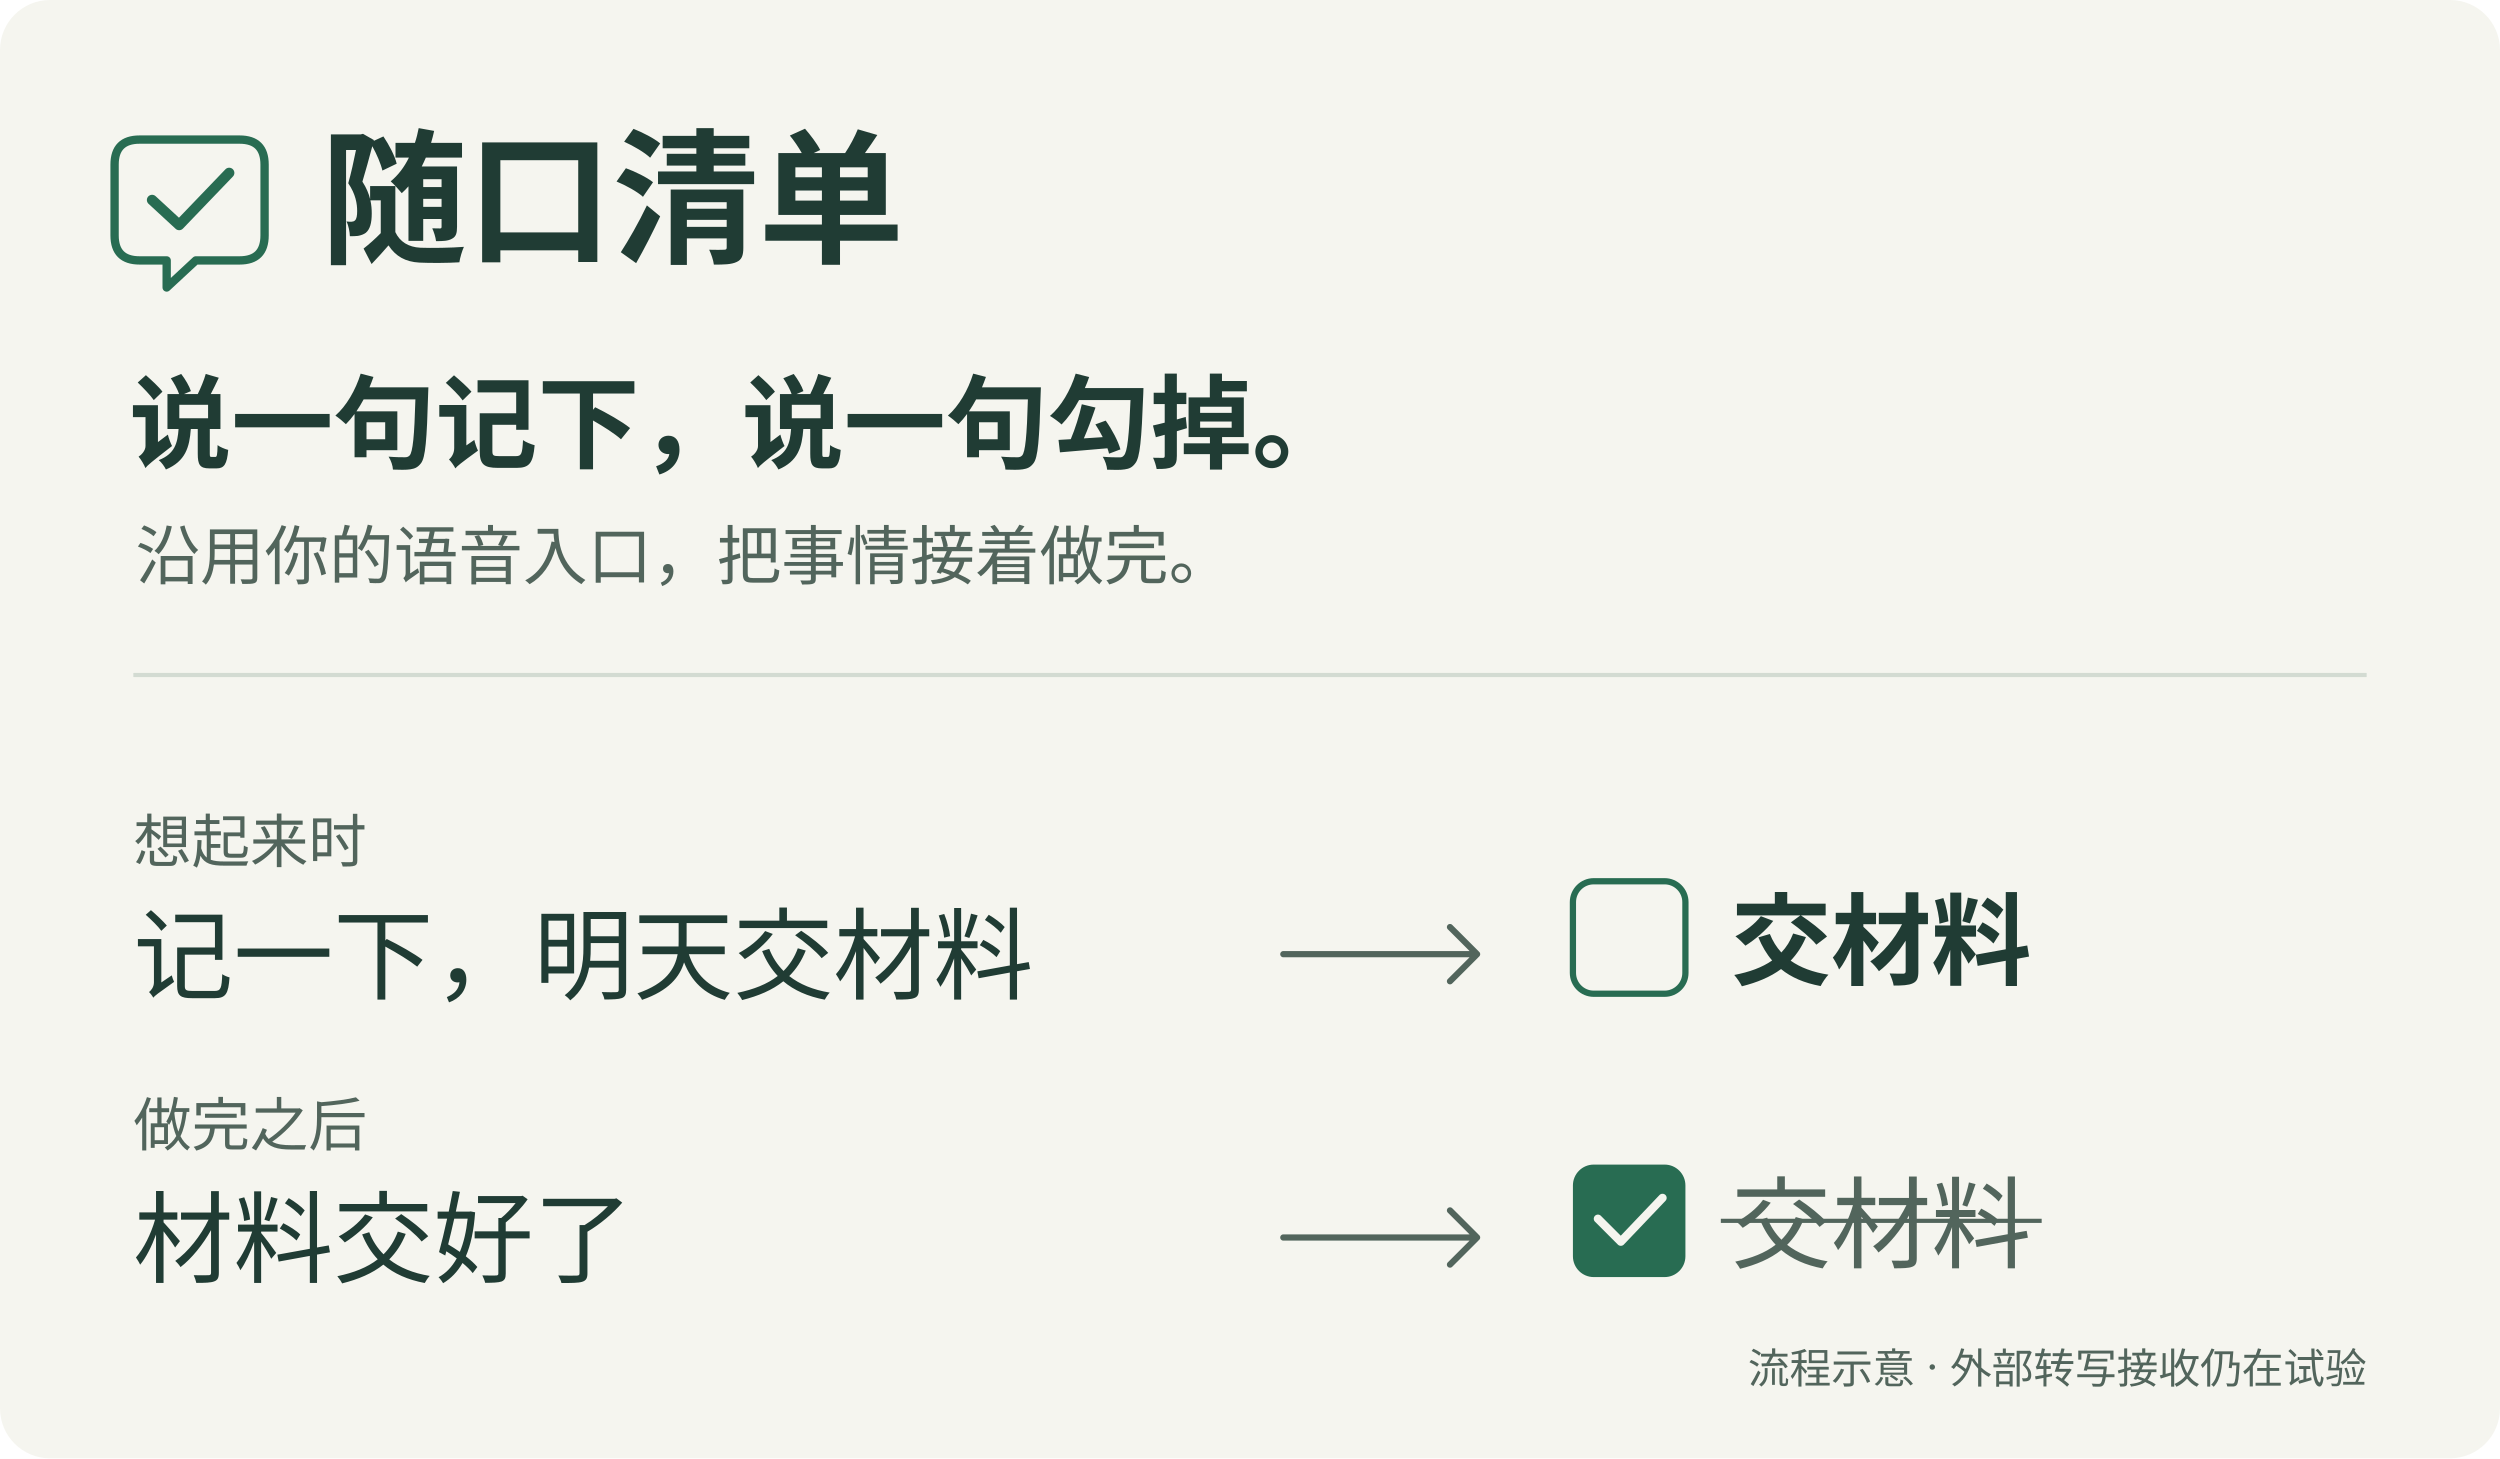
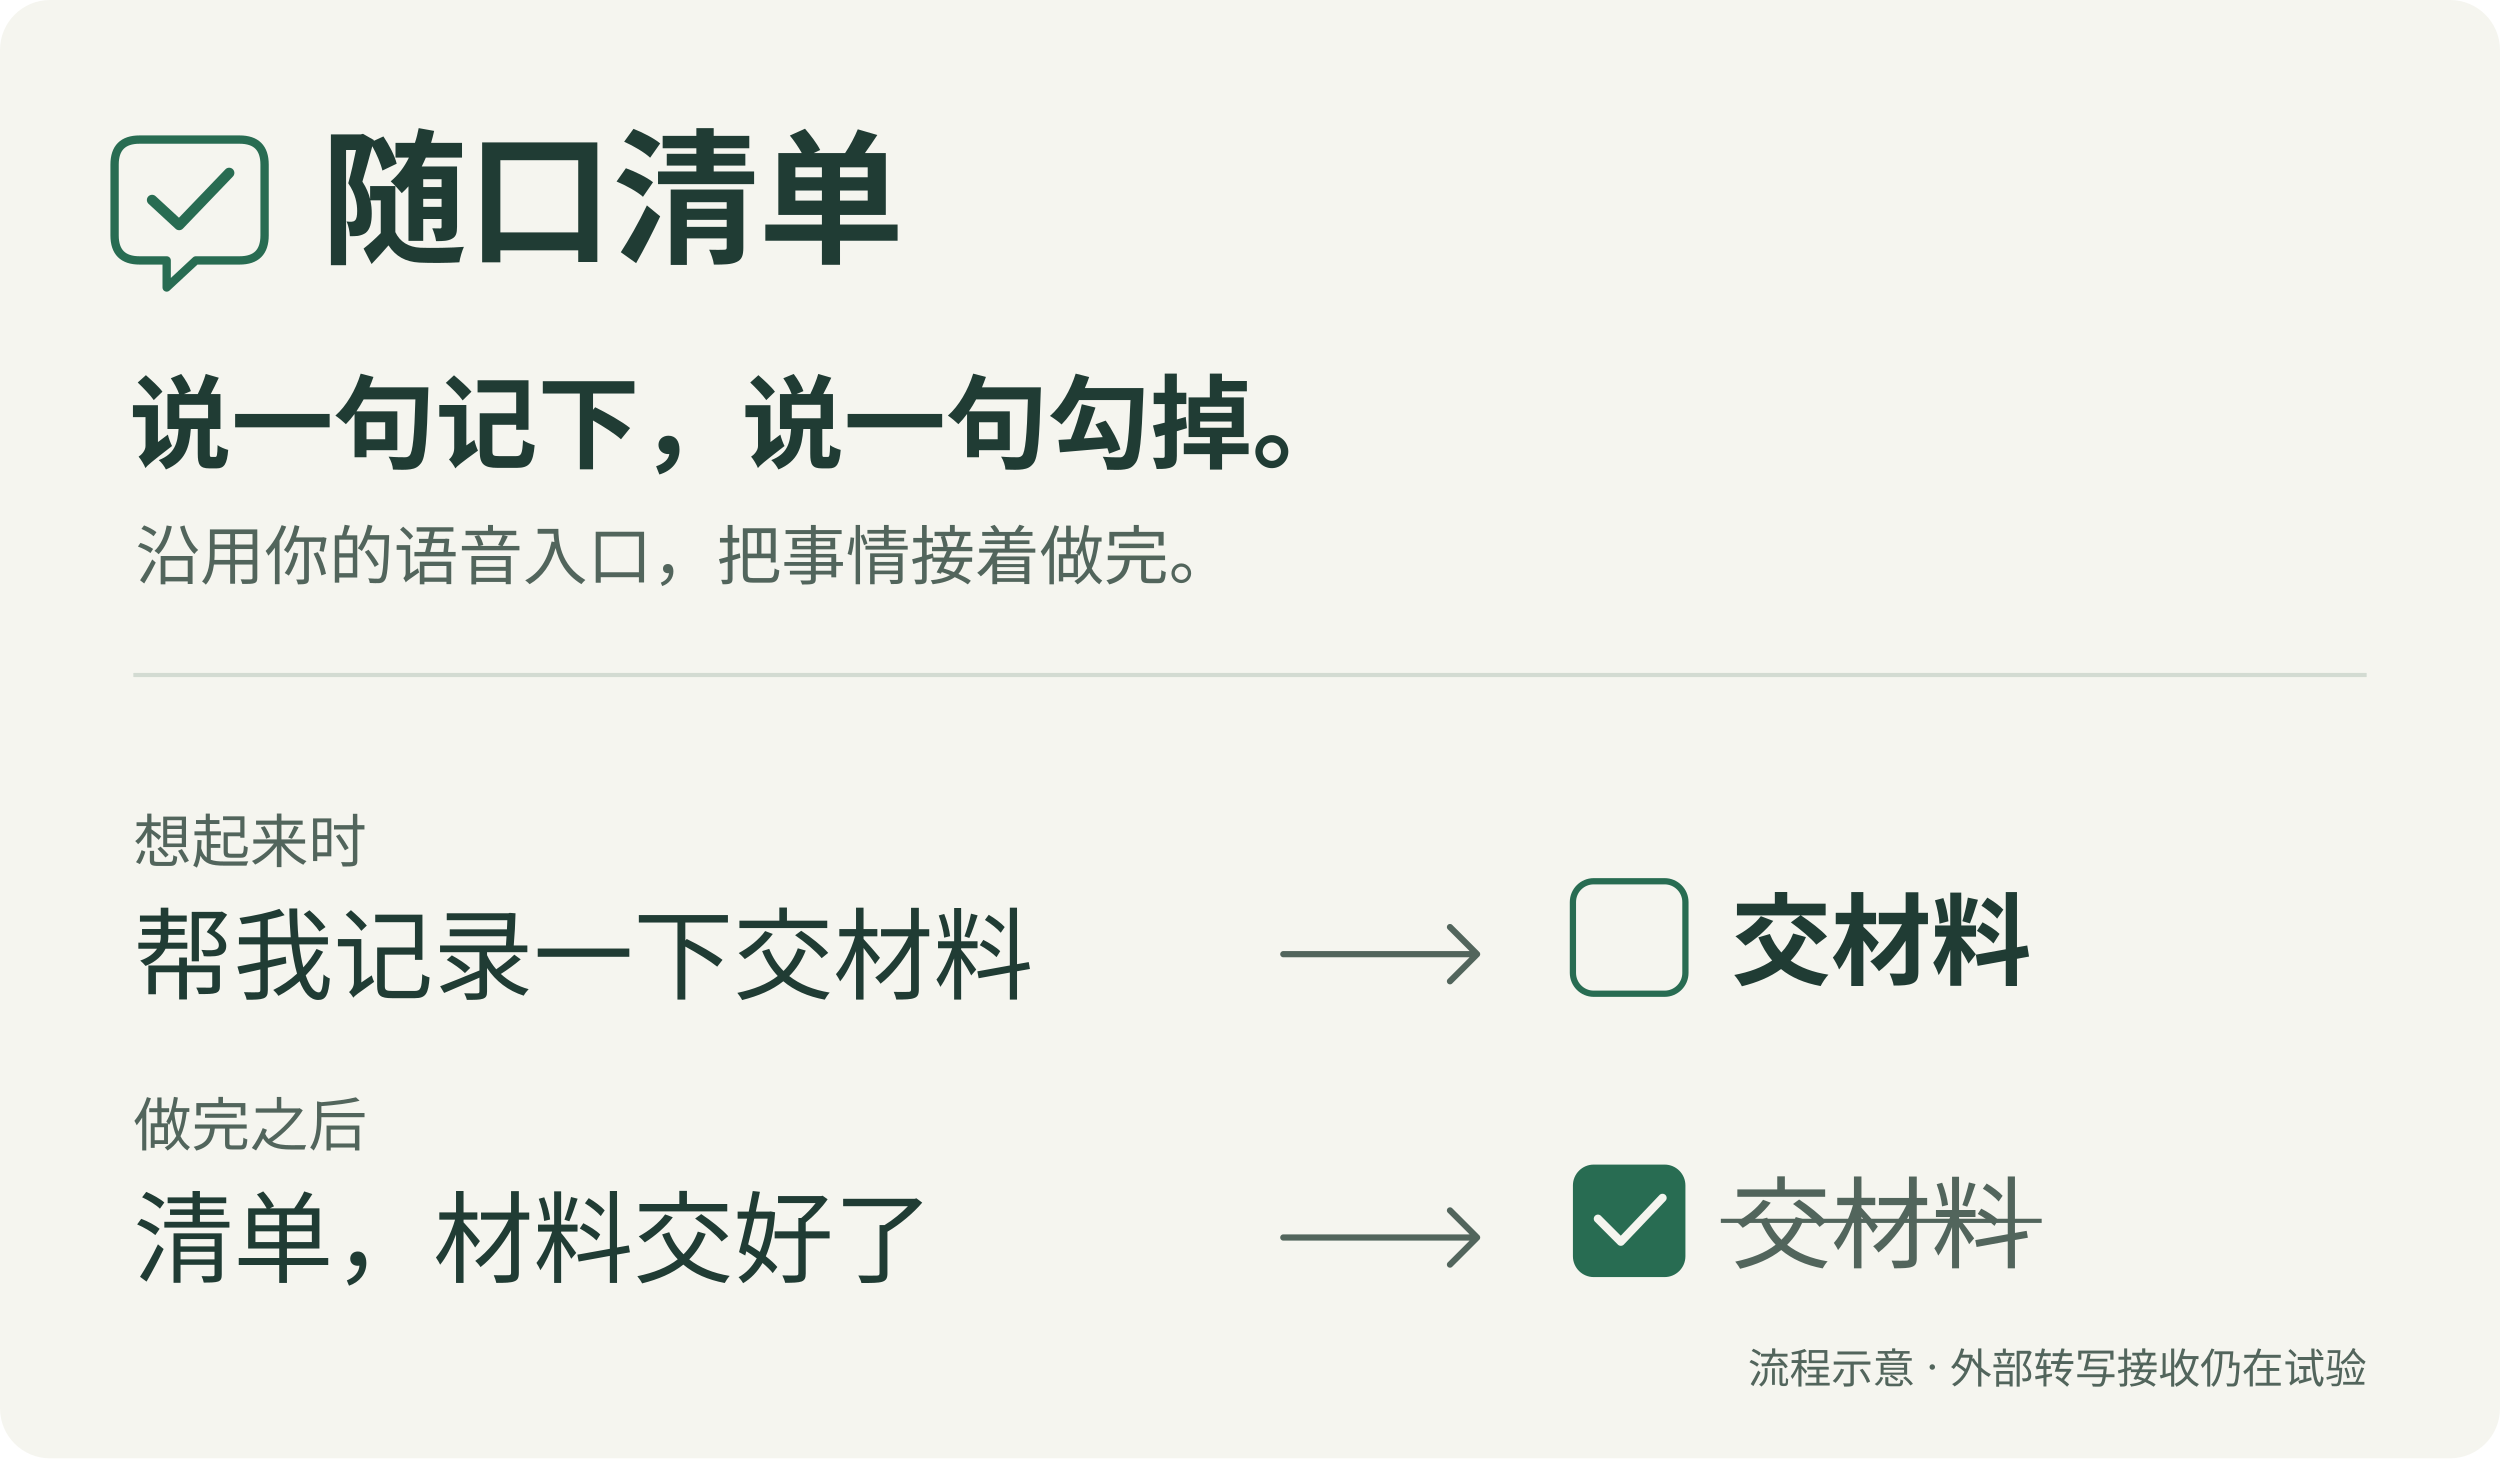
<svg xmlns="http://www.w3.org/2000/svg" width="1200" height="700" viewBox="0 0 1200 700" role="img" aria-labelledby="title desc">
  <rect width="1200" height="700" rx="24" fill="#F5F5EF" />
  <g font-family="-apple-system, BlinkMacSystemFont, 'Segoe UI', 'PingFang SC', sans-serif">
    <g id="identity" fill="#203C34">
      <path d="M67 67 H115 Q127 67 127 79 V113 Q127 125 115 125 H94 L80 138 V125 H67 Q55 125 55 113 V79 Q55 67 67 67 Z" fill="none" stroke="#286C52" stroke-width="4" stroke-linejoin="round" />
      <path d="M73 96 L86 108 L110 83" fill="none" stroke="#286C52" stroke-width="5" stroke-linecap="round" stroke-linejoin="round" />
      <text x="154" y="121" font-size="70" font-weight="650">随口清单</text>
      <text x="62" y="221" font-size="49" font-weight="550">说一句记下，说一句勾掉。</text>
      <text x="65" y="278" font-size="31" fill="#52655C">沿用你的语音入口，把事情接着做完。</text>
    </g>
    <path d="M64 324 H1136" stroke="#D3DBD2" stroke-width="2" />
    <g id="create-example">
      <text x="64" y="414" font-size="28" fill="#52655C">想起来时</text>
-       <text x="64" y="476" font-size="48" fill="#203C34">记一下，明天交材料</text>
+       <text x="64" y="476" font-size="48" fill="#203C34">帮我记录一下交材料</text>
      <path d="M616 458 H709 M696 445 L709 458 L696 471" fill="none" stroke="#52655C" stroke-width="3" stroke-linecap="round" stroke-linejoin="round" />
      <rect x="755" y="423" width="54" height="54" rx="10" fill="none" stroke="#286C52" stroke-width="3" />
      <text x="831" y="469" font-size="48" font-weight="550" fill="#203C34">交材料</text>
    </g>
    <g id="complete-example">
      <text x="64" y="550" font-size="28" fill="#52655C">做完之后</text>
-       <text x="64" y="612" font-size="48" fill="#203C34">材料交好了</text>
+       <text x="64" y="612" font-size="48" fill="#203C34">清单，材料交好了</text>
      <path d="M616 594 H709 M696 581 L709 594 L696 607" fill="none" stroke="#52655C" stroke-width="3" stroke-linecap="round" stroke-linejoin="round" />
      <rect x="755" y="559" width="54" height="54" rx="10" fill="#286C52" />
      <path d="M767 585 L778 596 L798 575" fill="none" stroke="#F5F5EF" stroke-width="4" stroke-linecap="round" stroke-linejoin="round" />
      <text x="831" y="605" font-size="48" fill="#52655C">交材料</text>
      <path d="M826 586 H980" stroke="#52655C" stroke-width="2" />
    </g>
    <text x="1136" y="664" text-anchor="end" font-size="20" fill="#52655C">流程示意 · 外部转写接收仍在试验</text>
  </g>
</svg>
